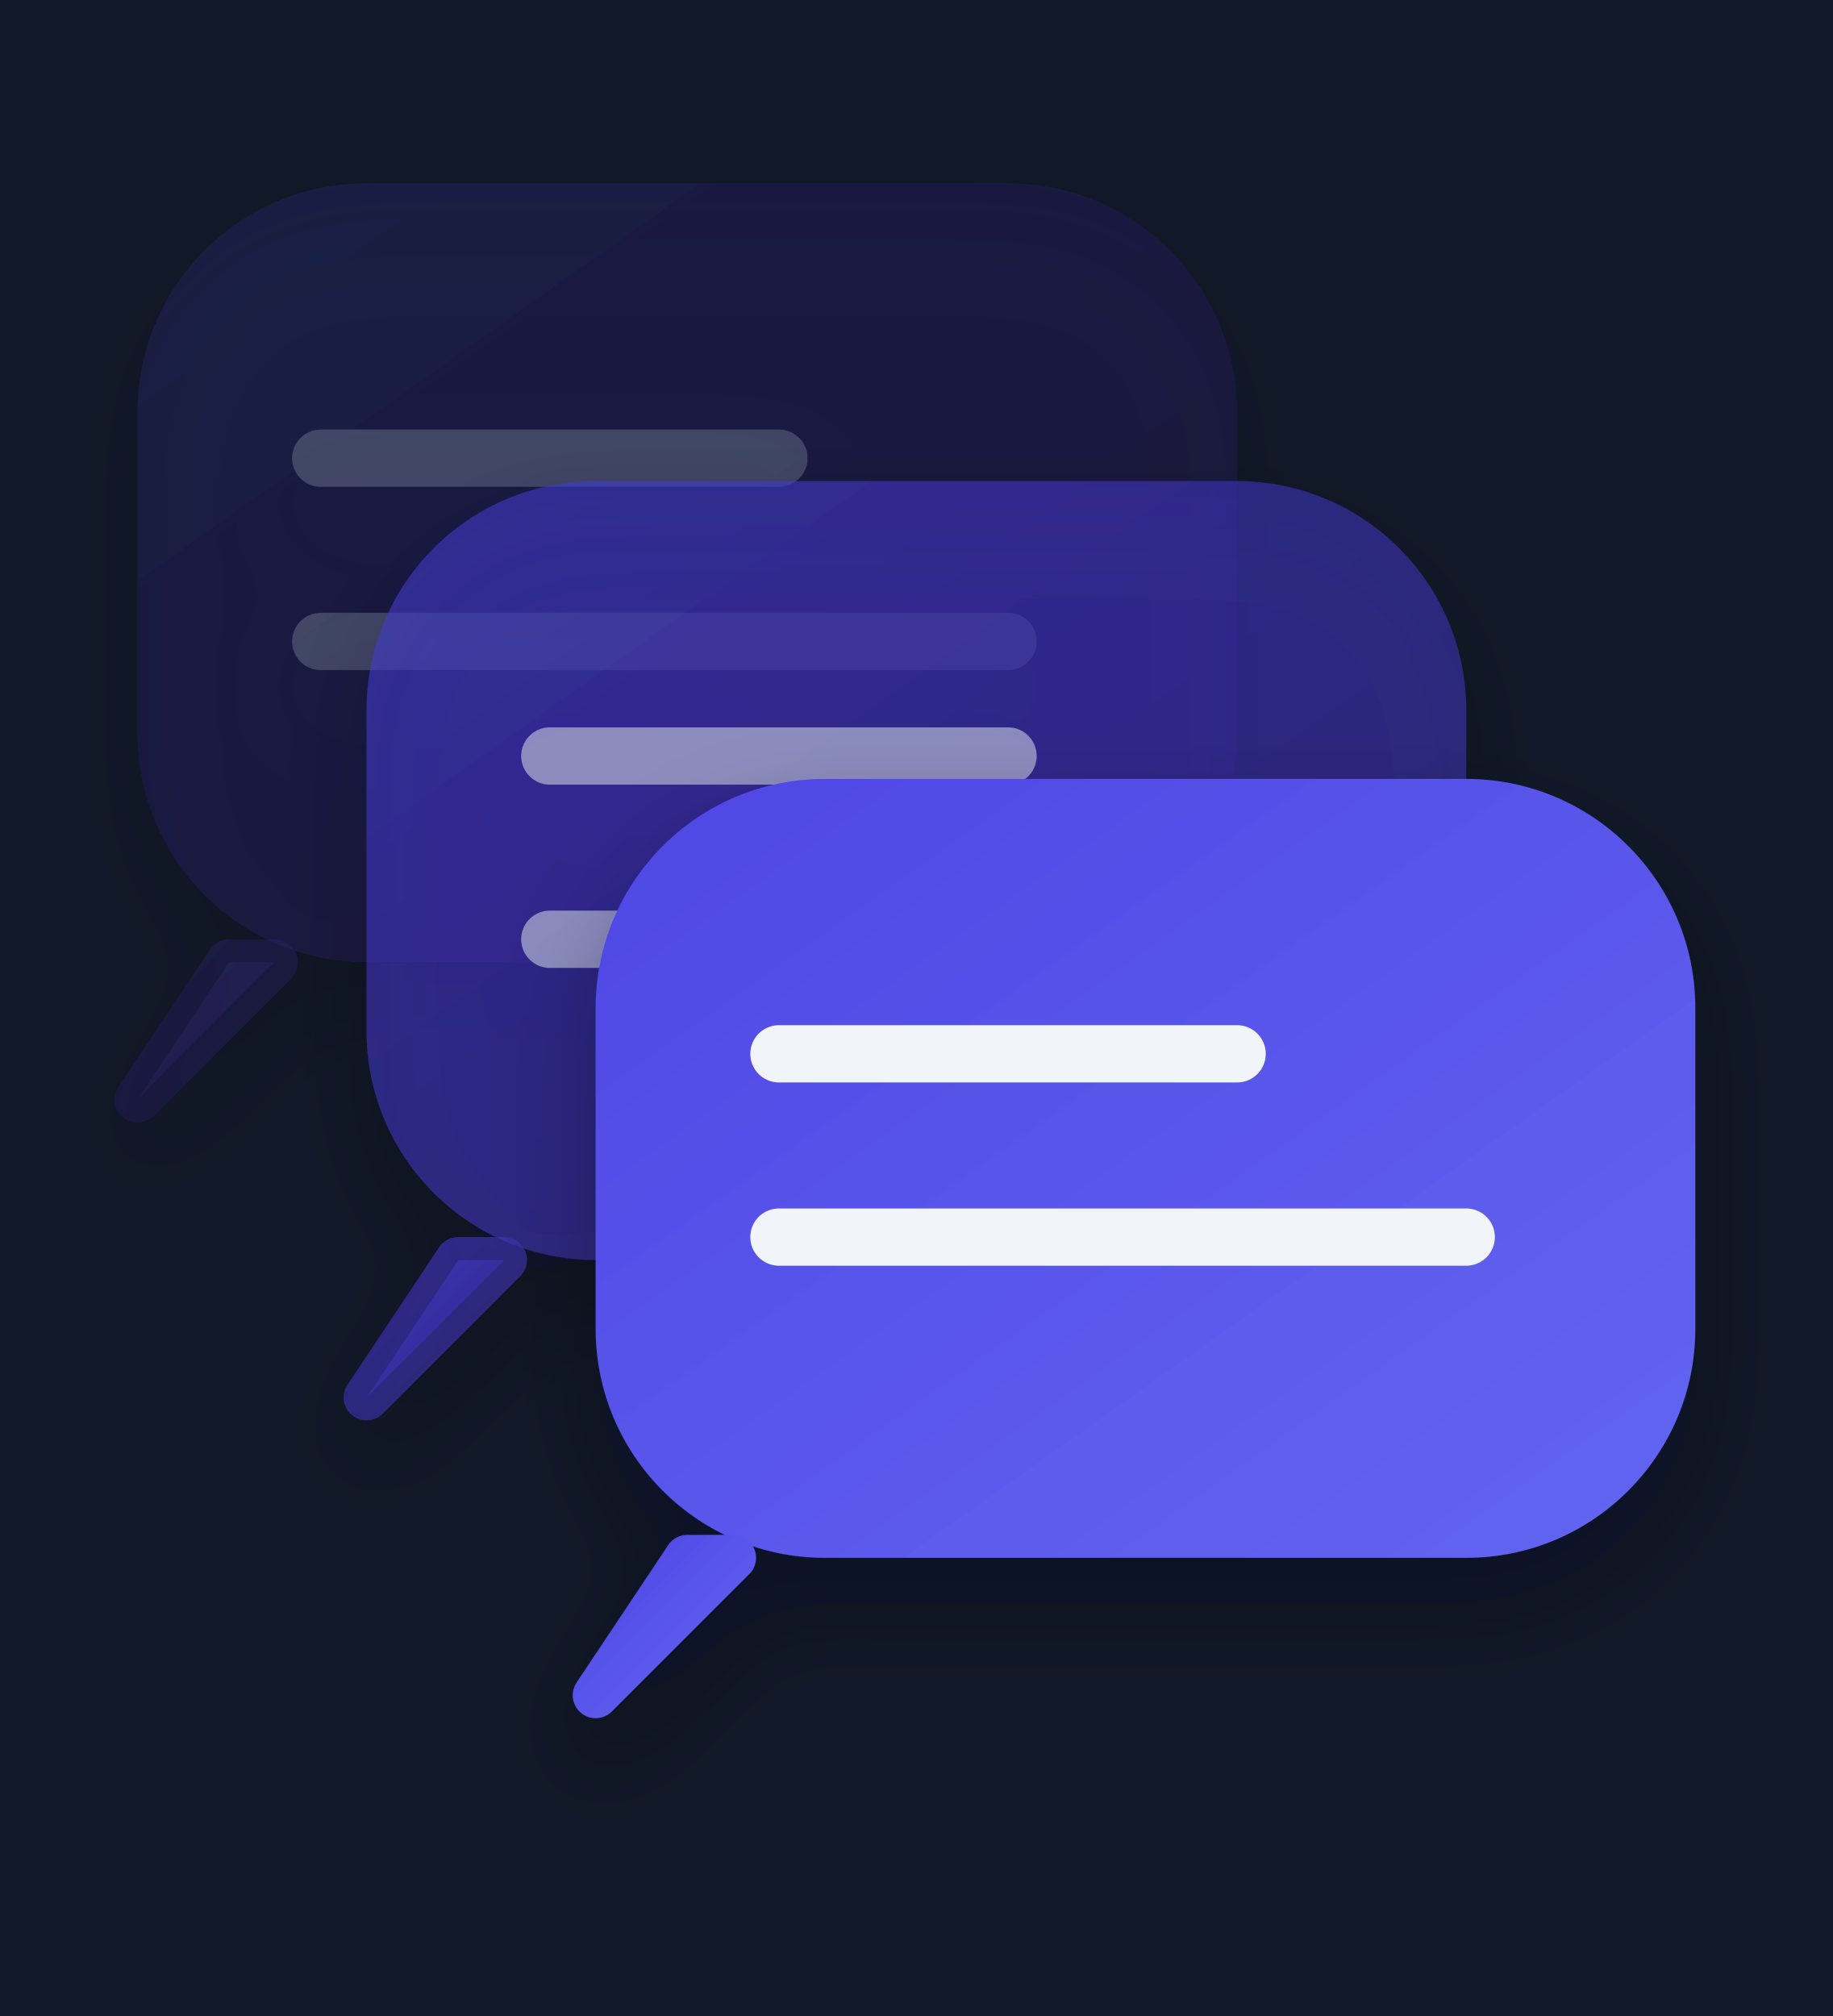
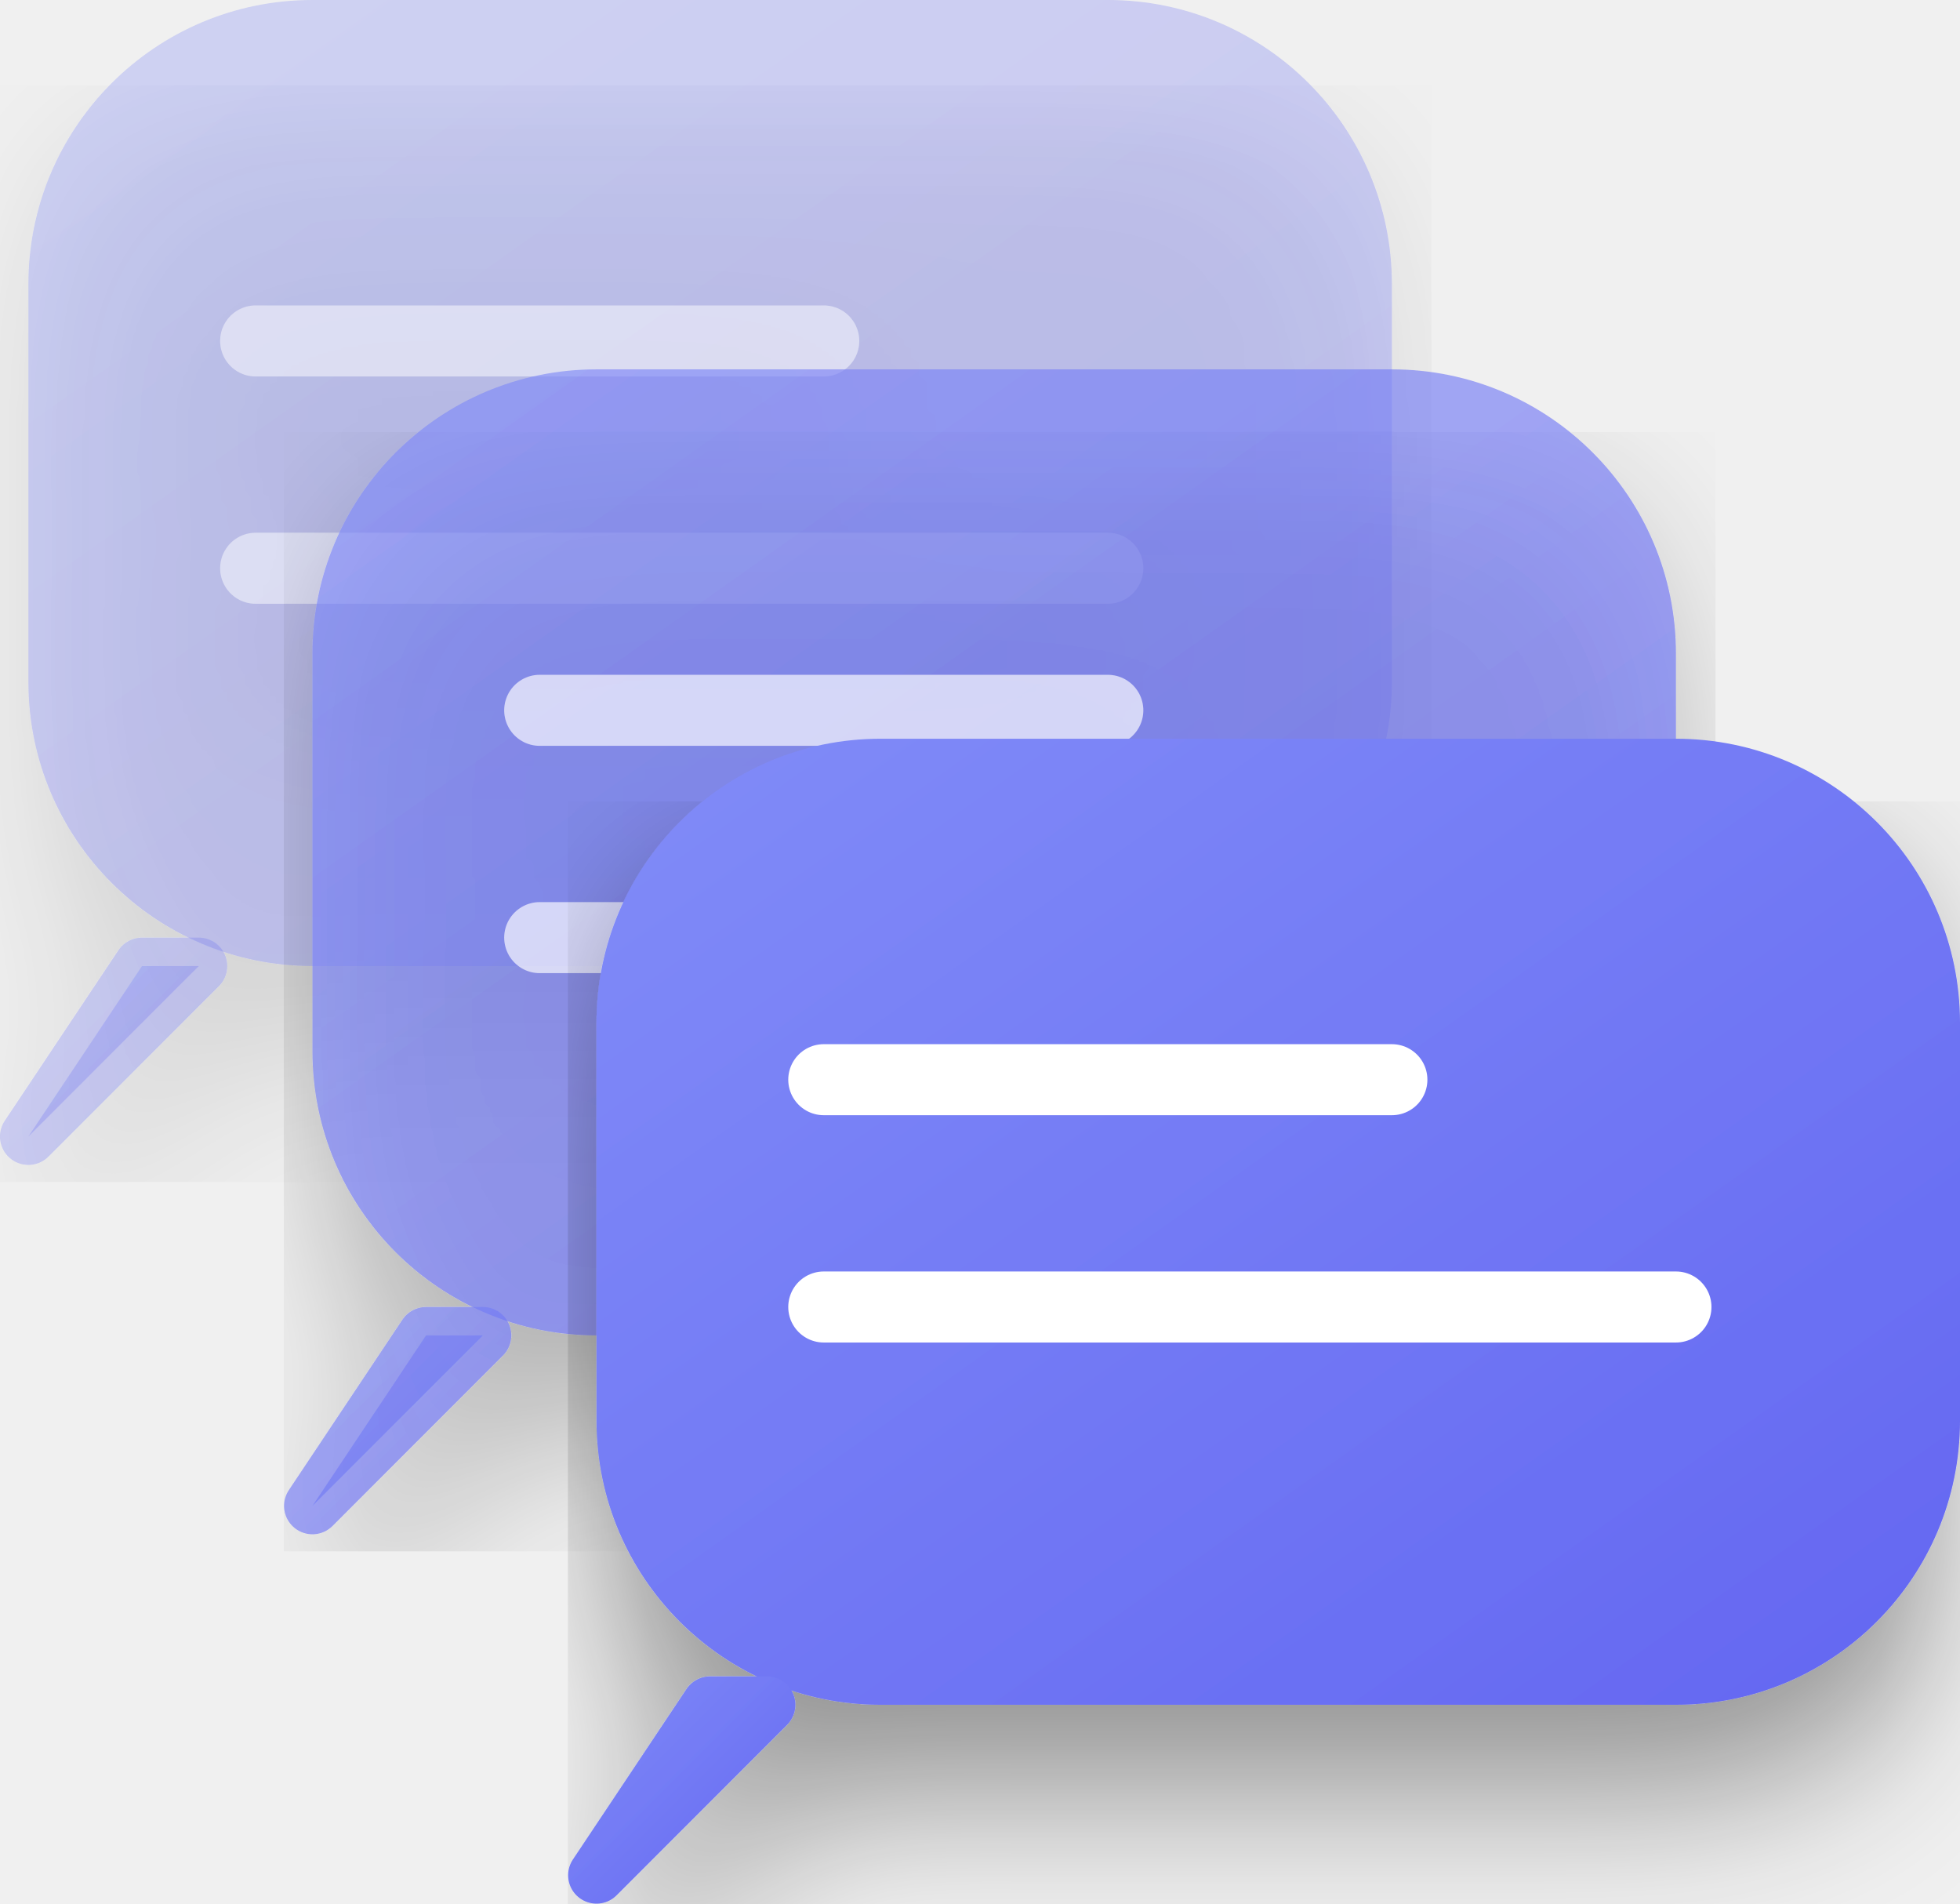
- <svg xmlns="http://www.w3.org/2000/svg" viewBox="10 6 80 88" width="100%" height="100%">
-   <defs>
-     <linearGradient id="bgBubbleGradDark" x1="0%" y1="0%" x2="100%" y2="100%">
-       <stop offset="0%" stop-color="#312E81" stop-opacity="0.3" />
-       <stop offset="100%" stop-color="#2E1065" stop-opacity="0.3" />
+ <svg xmlns="http://www.w3.org/2000/svg" xmlns:xlink="http://www.w3.org/1999/xlink" viewBox="10 8 68.999 66.999" width="68.999" height="66.999" version="1.1" id="svg11">
+   <defs id="defs6">
+     <linearGradient id="bgBubbleGrad" x1="0" y1="0" x2="1" y2="1">
+       <stop offset="0%" stop-color="#818CF8" stop-opacity="0.3" id="stop1" />
+       <stop offset="100%" stop-color="#6366F1" stop-opacity="0.3" id="stop2" />
    </linearGradient>
-     <linearGradient id="midBubbleGradDark" x1="0%" y1="0%" x2="100%" y2="100%">
-       <stop offset="0%" stop-color="#4338CA" stop-opacity="0.6" />
-       <stop offset="100%" stop-color="#3730A3" stop-opacity="0.6" />
+     <linearGradient id="midBubbleGrad" x1="0" y1="0" x2="1" y2="1">
+       <stop offset="0%" stop-color="#818CF8" stop-opacity="0.65" id="stop3" />
+       <stop offset="100%" stop-color="#6366F1" stop-opacity="0.65" id="stop4" />
    </linearGradient>
-     <linearGradient id="fgBubbleGradDark" x1="0%" y1="0%" x2="100%" y2="100%">
-       <stop offset="0%" stop-color="#4F46E5" />
-       <stop offset="100%" stop-color="#6366F1" />
+     <linearGradient id="fgBubbleGrad" x1="0" y1="0" x2="1" y2="1">
+       <stop offset="0%" stop-color="#818CF8" id="stop5" />
+       <stop offset="100%" stop-color="#6366F1" id="stop6" />
    </linearGradient>
-     <filter id="softShadowDark" x="-10%" y="-10%" width="130%" height="130%">
-       <feDropShadow dx="0" dy="2" stdDeviation="2" flood-color="#020617" flood-opacity="0.3" />
+     <filter id="softShadow" x="-0.021" y="-0.02" width="1.05" height="1.06">
+       <feDropShadow dx="0" dy="3" stdDeviation="3" flood-color="#000000" flood-opacity="0.4" />
    </filter>
+     <linearGradient xlink:href="#bgBubbleGrad" id="linearGradient11" x1="13.466" y1="16.634" x2="53.864" y2="57.032" gradientTransform="scale(1.188177,0.8416254)" gradientUnits="userSpaceOnUse" />
+     <linearGradient xlink:href="#bgBubbleGrad" id="linearGradient12" x1="15.001" y1="47" x2="23" y2="54.999" gradientUnits="userSpaceOnUse" />
+     <linearGradient xlink:href="#bgBubbleGrad" id="linearGradient13" x1="15.001" y1="47" x2="23" y2="54.999" gradientUnits="userSpaceOnUse" />
+     <linearGradient xlink:href="#midBubbleGrad" id="linearGradient14" x1="21.882" y1="32.081" x2="62.28" y2="72.479" gradientTransform="scale(1.188177,0.8416254)" gradientUnits="userSpaceOnUse" />
+     <linearGradient xlink:href="#midBubbleGrad" id="linearGradient15" x1="25.001" y1="60" x2="33" y2="67.999" gradientUnits="userSpaceOnUse" />
+     <linearGradient xlink:href="#midBubbleGrad" id="linearGradient16" x1="25.001" y1="60" x2="33" y2="67.999" gradientUnits="userSpaceOnUse" />
+     <linearGradient xlink:href="#fgBubbleGrad" id="linearGradient17" x1="30.299" y1="47.527" x2="70.697" y2="87.925" gradientTransform="scale(1.188177,0.8416254)" gradientUnits="userSpaceOnUse" />
+     <linearGradient xlink:href="#fgBubbleGrad" id="linearGradient18" x1="35.001" y1="73" x2="43" y2="80.999" gradientUnits="userSpaceOnUse" />
+     <linearGradient xlink:href="#fgBubbleGrad" id="linearGradient19" x1="35.001" y1="73" x2="43" y2="80.999" gradientUnits="userSpaceOnUse" />
  </defs>
-   <rect width="100" height="100" fill="#111827" />
-   <g filter="url(#softShadowDark)">
-     <rect x="16" y="14" width="48" height="34" rx="10" fill="url(#bgBubbleGradDark)" />
-     <path d="M 22 48 L 16 54 L 20 48 Z" fill="url(#bgBubbleGradDark)" stroke="url(#bgBubbleGradDark)" stroke-width="2" stroke-linejoin="round" />
-     <line x1="24" y1="26" x2="44" y2="26" stroke="#94A3B8" stroke-width="2.5" stroke-linecap="round" opacity="0.3" />
-     <line x1="24" y1="34" x2="54" y2="34" stroke="#94A3B8" stroke-width="2.5" stroke-linecap="round" opacity="0.3" />
+   <g filter="url(#softShadow)" id="g7" transform="translate(-5.00054,-6)">
+     <rect x="16" y="14" width="48" height="34" rx="10" fill="url(#bgBubbleGrad)" id="rect6" style="fill:url(#linearGradient11)" />
+     <path d="m 22,48 -6,6 4,-6 z" fill="url(#bgBubbleGrad)" stroke="url(#bgBubbleGrad)" stroke-width="2" stroke-linejoin="round" id="path6" style="fill:url(#linearGradient12);stroke:url(#linearGradient13)" />
+     <line x1="24" y1="26" x2="44" y2="26" stroke="#ffffff" stroke-width="2.5" stroke-linecap="round" opacity="0.45" id="line6" />
+     <line x1="24" y1="34" x2="54" y2="34" stroke="#ffffff" stroke-width="2.5" stroke-linecap="round" opacity="0.45" id="line7" />
  </g>
-   <g filter="url(#softShadowDark)">
-     <rect x="26" y="27" width="48" height="34" rx="10" fill="url(#midBubbleGradDark)" />
-     <path d="M 32 61 L 26 67 L 30 61 Z" fill="url(#midBubbleGradDark)" stroke="url(#midBubbleGradDark)" stroke-width="2" stroke-linejoin="round" />
-     <line x1="34" y1="39" x2="54" y2="39" stroke="#E2E8F0" stroke-width="2.5" stroke-linecap="round" opacity="0.5" />
-     <line x1="34" y1="47" x2="64" y2="47" stroke="#E2E8F0" stroke-width="2.5" stroke-linecap="round" opacity="0.5" />
+   <g filter="url(#softShadow)" id="g9" transform="translate(-5.00054,-6)">
+     <rect x="26" y="27" width="48" height="34" rx="10" fill="url(#midBubbleGrad)" id="rect7" style="fill:url(#linearGradient14)" />
+     <path d="m 32,61 -6,6 4,-6 z" fill="url(#midBubbleGrad)" stroke="url(#midBubbleGrad)" stroke-width="2" stroke-linejoin="round" id="path7" style="fill:url(#linearGradient15);stroke:url(#linearGradient16)" />
+     <line x1="34" y1="39" x2="54" y2="39" stroke="#ffffff" stroke-width="2.5" stroke-linecap="round" opacity="0.65" id="line8" />
+     <line x1="34" y1="47" x2="64" y2="47" stroke="#ffffff" stroke-width="2.5" stroke-linecap="round" opacity="0.65" id="line9" />
  </g>
-   <g filter="url(#softShadowDark)">
-     <rect x="36" y="40" width="48" height="34" rx="10" fill="url(#fgBubbleGradDark)" />
-     <path d="M 42 74 L 36 80 L 40 74 Z" fill="url(#fgBubbleGradDark)" stroke="url(#fgBubbleGradDark)" stroke-width="2" stroke-linejoin="round" />
-     <line x1="44" y1="52" x2="64" y2="52" stroke="#F1F5F9" stroke-width="2.5" stroke-linecap="round" />
-     <line x1="44" y1="60" x2="74" y2="60" stroke="#F1F5F9" stroke-width="2.5" stroke-linecap="round" />
+   <g filter="url(#softShadow)" id="g11" transform="translate(-5.00054,-6)">
+     <rect x="36" y="40" width="48" height="34" rx="10" fill="url(#fgBubbleGrad)" id="rect9" style="fill:url(#linearGradient17)" />
+     <path d="m 42,74 -6,6 4,-6 z" fill="url(#fgBubbleGrad)" stroke="url(#fgBubbleGrad)" stroke-width="2" stroke-linejoin="round" id="path9" style="fill:url(#linearGradient18);stroke:url(#linearGradient19)" />
+     <line x1="44" y1="52" x2="64" y2="52" stroke="#ffffff" stroke-width="2.5" stroke-linecap="round" id="line10" />
+     <line x1="44" y1="60" x2="74" y2="60" stroke="#ffffff" stroke-width="2.5" stroke-linecap="round" id="line11" />
  </g>
</svg>
